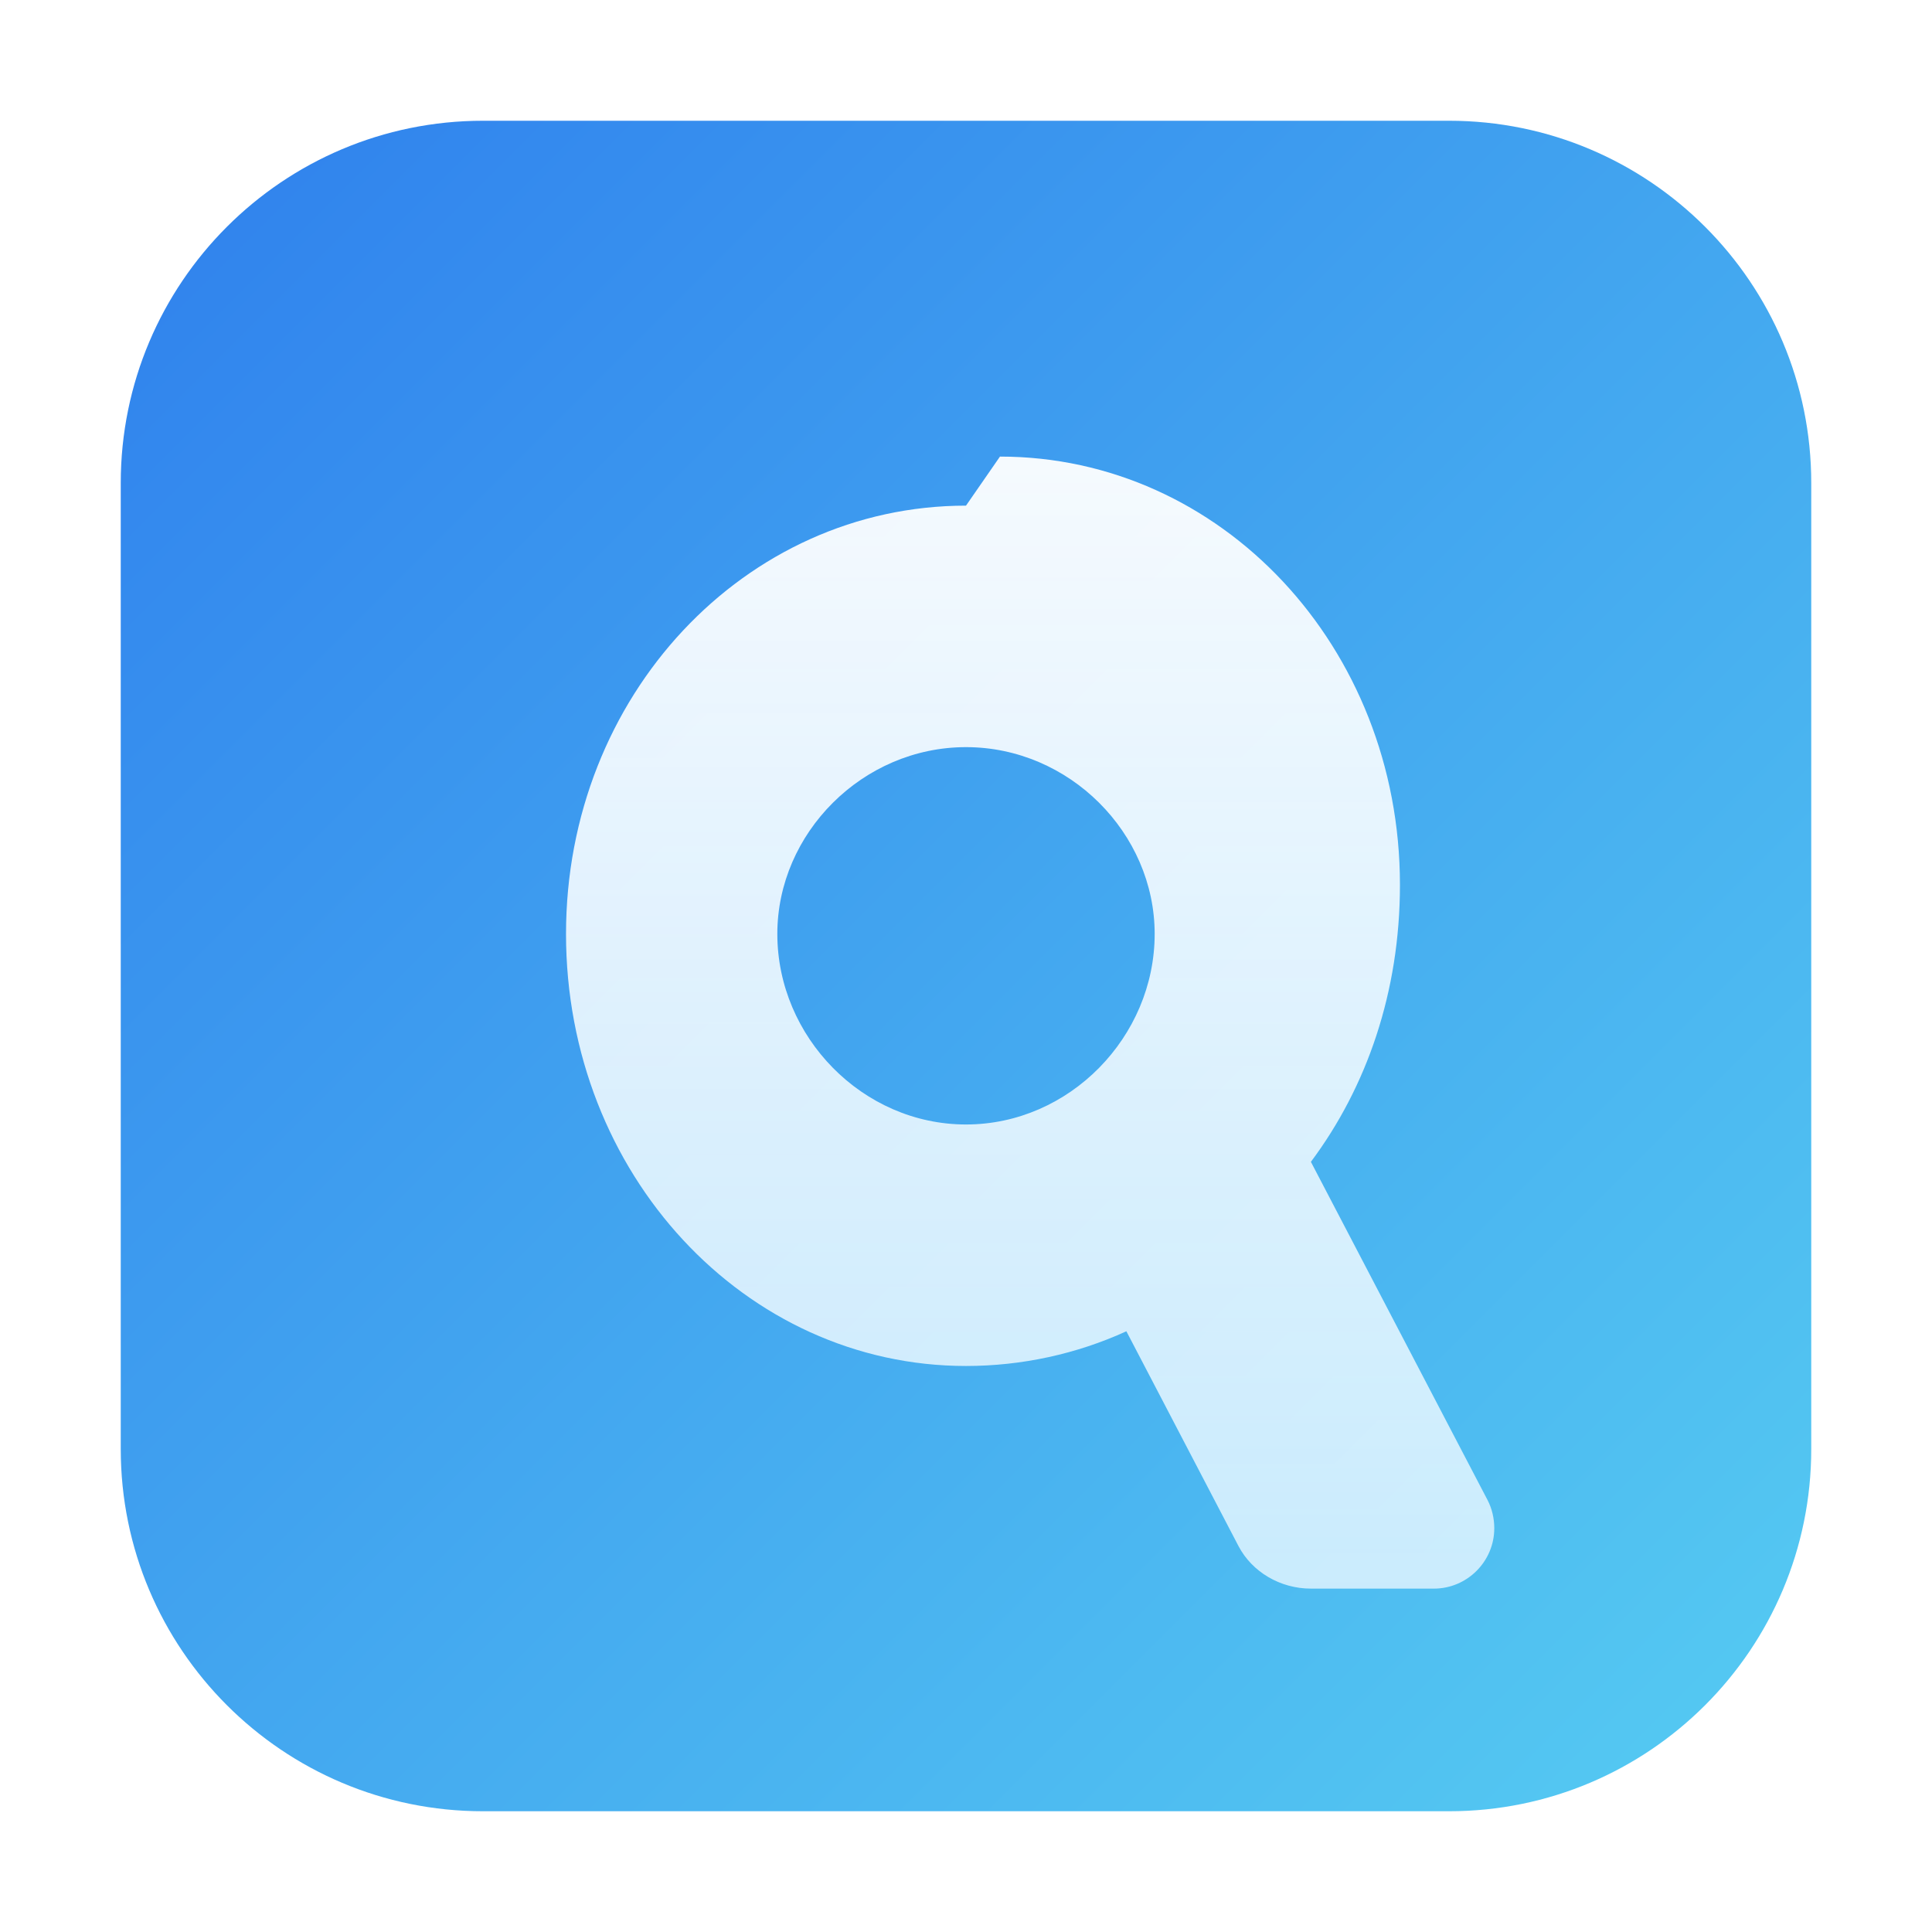
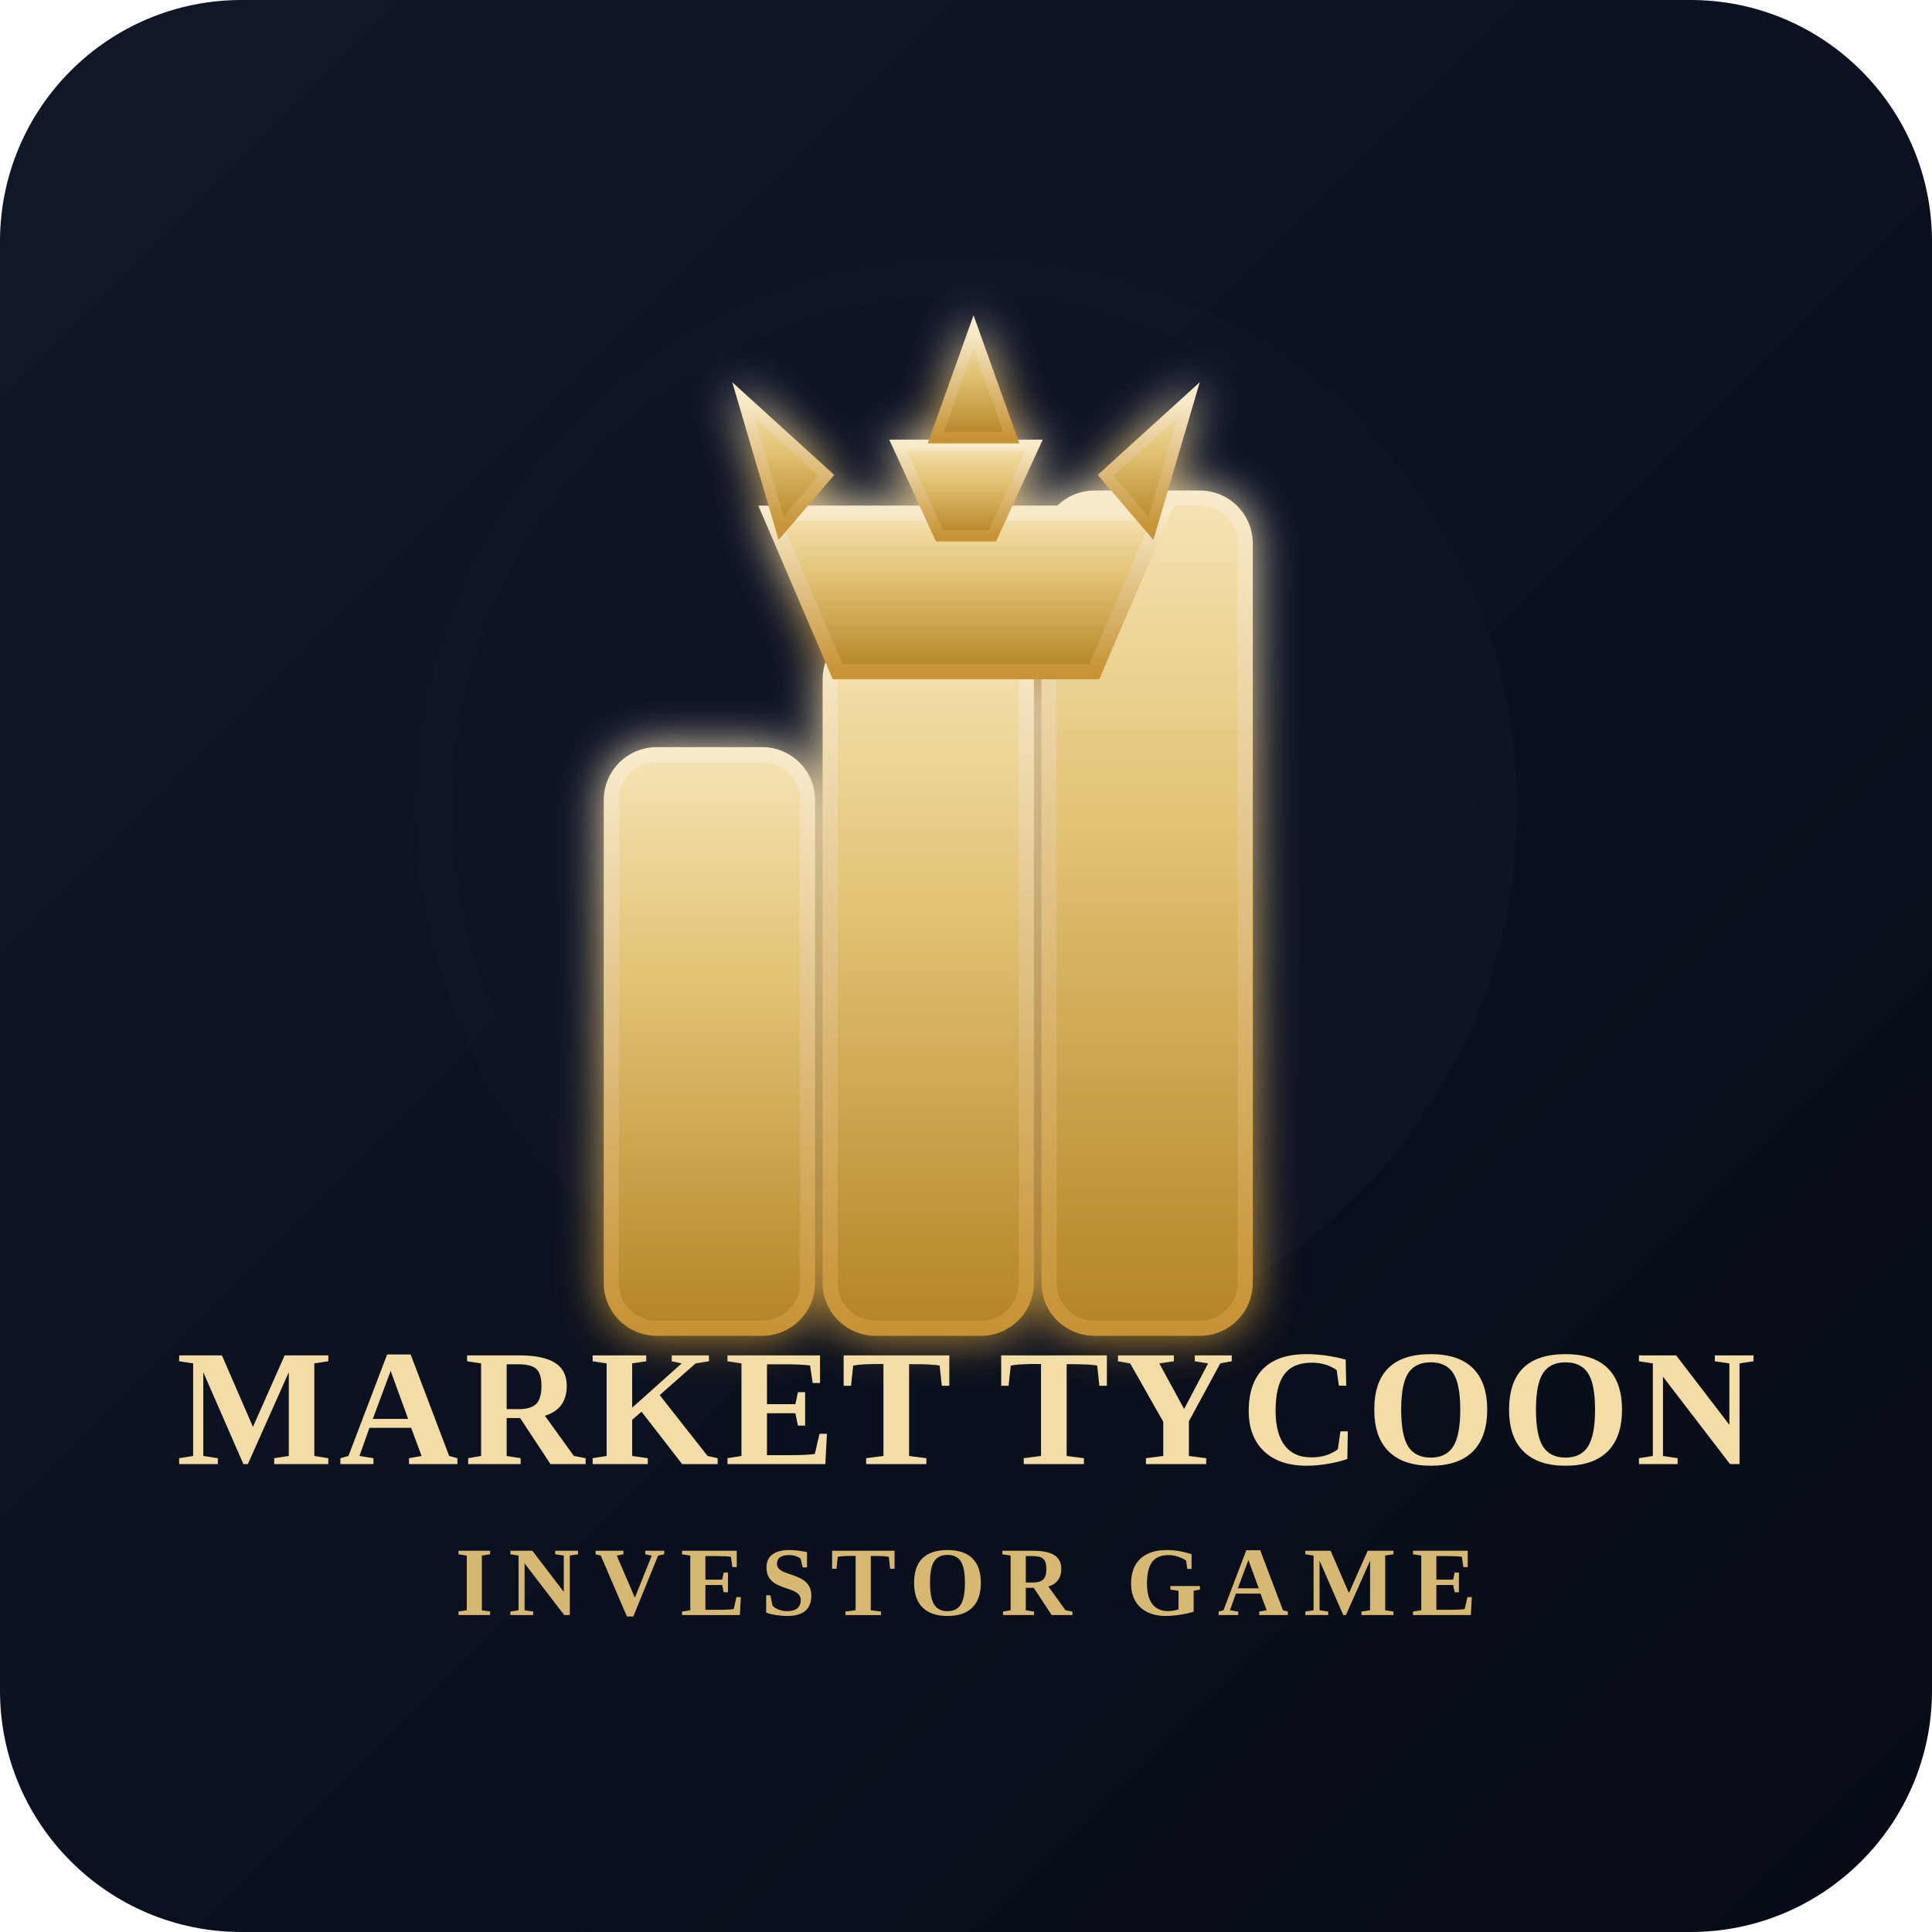
- <svg xmlns="http://www.w3.org/2000/svg" width="512" height="512" viewBox="0 0 512 512" role="img" aria-labelledby="title desc">
+ <svg xmlns="http://www.w3.org/2000/svg" viewBox="0 0 512 512" role="img" aria-label="Market Tycoon investor game icon">
  <defs>
-     <linearGradient id="bgGradient" x1="0%" y1="0%" x2="100%" y2="100%">
-       <stop offset="0%" stop-color="#2F80ED" />
-       <stop offset="100%" stop-color="#56CCF2" />
+     <linearGradient id="bg" x1="0%" y1="0%" x2="100%" y2="100%">
+       <stop offset="0%" stop-color="#111828" />
+       <stop offset="50%" stop-color="#0B1120" />
+       <stop offset="100%" stop-color="#070c16" />
    </linearGradient>
-     <linearGradient id="alphaGradient" x1="0%" y1="0%" x2="0%" y2="100%">
-       <stop offset="0%" stop-color="#FFFFFF" stop-opacity="0.95" />
-       <stop offset="100%" stop-color="#E0F4FF" stop-opacity="0.85" />
+     <linearGradient id="gold" x1="0%" y1="0%" x2="0%" y2="100%">
+       <stop offset="0%" stop-color="#f5e3b3" />
+       <stop offset="40%" stop-color="#e2c273" />
+       <stop offset="100%" stop-color="#b48426" />
    </linearGradient>
+     <linearGradient id="goldStroke" x1="0%" y1="0%" x2="0%" y2="100%">
+       <stop offset="0%" stop-color="#f8eaca" />
+       <stop offset="100%" stop-color="#c79335" />
+     </linearGradient>
+     <filter id="glow" x="-10%" y="-10%" width="120%" height="120%">
+       <feGaussianBlur stdDeviation="6" result="blur" />
+       <feMerge>
+         <feMergeNode in="blur" />
+         <feMergeNode in="SourceGraphic" />
+       </feMerge>
+     </filter>
  </defs>
-   <rect x="32" y="32" width="448" height="448" rx="96" fill="url(#bgGradient)" />
-   <path d="M256 134c-58.6 0-106 50.4-106 113.5 0 63.6 47.4 114.5 106 114.5 14.8 0 29.4-3.2 42.5-9.2l29.7 56.9c3.6 6.9 11.1 11.3 19.2 11.3H380c8.8 0 16-7.2 16-16 0-2.6-.6-5.2-1.8-7.5l-46.8-89.6c14.8-19.8 23.6-45 23.6-73.4 0-63.1-47.4-113.5-106-113.5Zm0 64c27.4 0 50 22.8 50 49.5 0 27.3-22.6 50.5-50 50.5s-50-23.2-50-50.5c0-26.7 22.6-49.5 50-49.5Z" fill="url(#alphaGradient)" />
+   <rect width="512" height="512" rx="64" fill="url(#bg)" />
+   <circle cx="256" cy="214" r="146" fill="#0f1627" opacity="0.7" />
+   <circle cx="256" cy="214" r="136" fill="#0b1324" opacity="0.6" />
+   <g filter="url(#glow)">
+     <rect x="162" y="200" width="52" height="152" rx="12" fill="url(#gold)" stroke="url(#goldStroke)" stroke-width="4" />
+     <rect x="220" y="168" width="52" height="184" rx="12" fill="url(#gold)" stroke="url(#goldStroke)" stroke-width="4" />
+     <rect x="278" y="132" width="52" height="220" rx="12" fill="url(#gold)" stroke="url(#goldStroke)" stroke-width="4" />
+     <path d="M204 136h104l-18 42h-68z" fill="url(#gold)" stroke="url(#goldStroke)" stroke-width="4" />
+     <path d="M238 118h36l-11 24h-14z" fill="url(#gold)" stroke="url(#goldStroke)" stroke-width="3" />
+     <path d="M219 126l-22-20 10 34z" fill="url(#gold)" stroke="url(#goldStroke)" stroke-width="3" />
+     <path d="M293 126l22-20-10 34z" fill="url(#gold)" stroke="url(#goldStroke)" stroke-width="3" />
+     <path d="M248 116l10-28 10 28z" fill="url(#gold)" stroke="url(#goldStroke)" stroke-width="3" />
+   </g>
+   <text x="256" y="388" fill="#f3dca5" font-family="'Times New Roman', Georgia, serif" font-size="44" font-weight="700" text-anchor="middle" letter-spacing="1.5">MARKET TYCOON</text>
+   <text x="256" y="428" fill="#d7b872" font-family="'Times New Roman', Georgia, serif" font-size="26" font-weight="600" text-anchor="middle" letter-spacing="4">INVESTOR GAME</text>
</svg>
